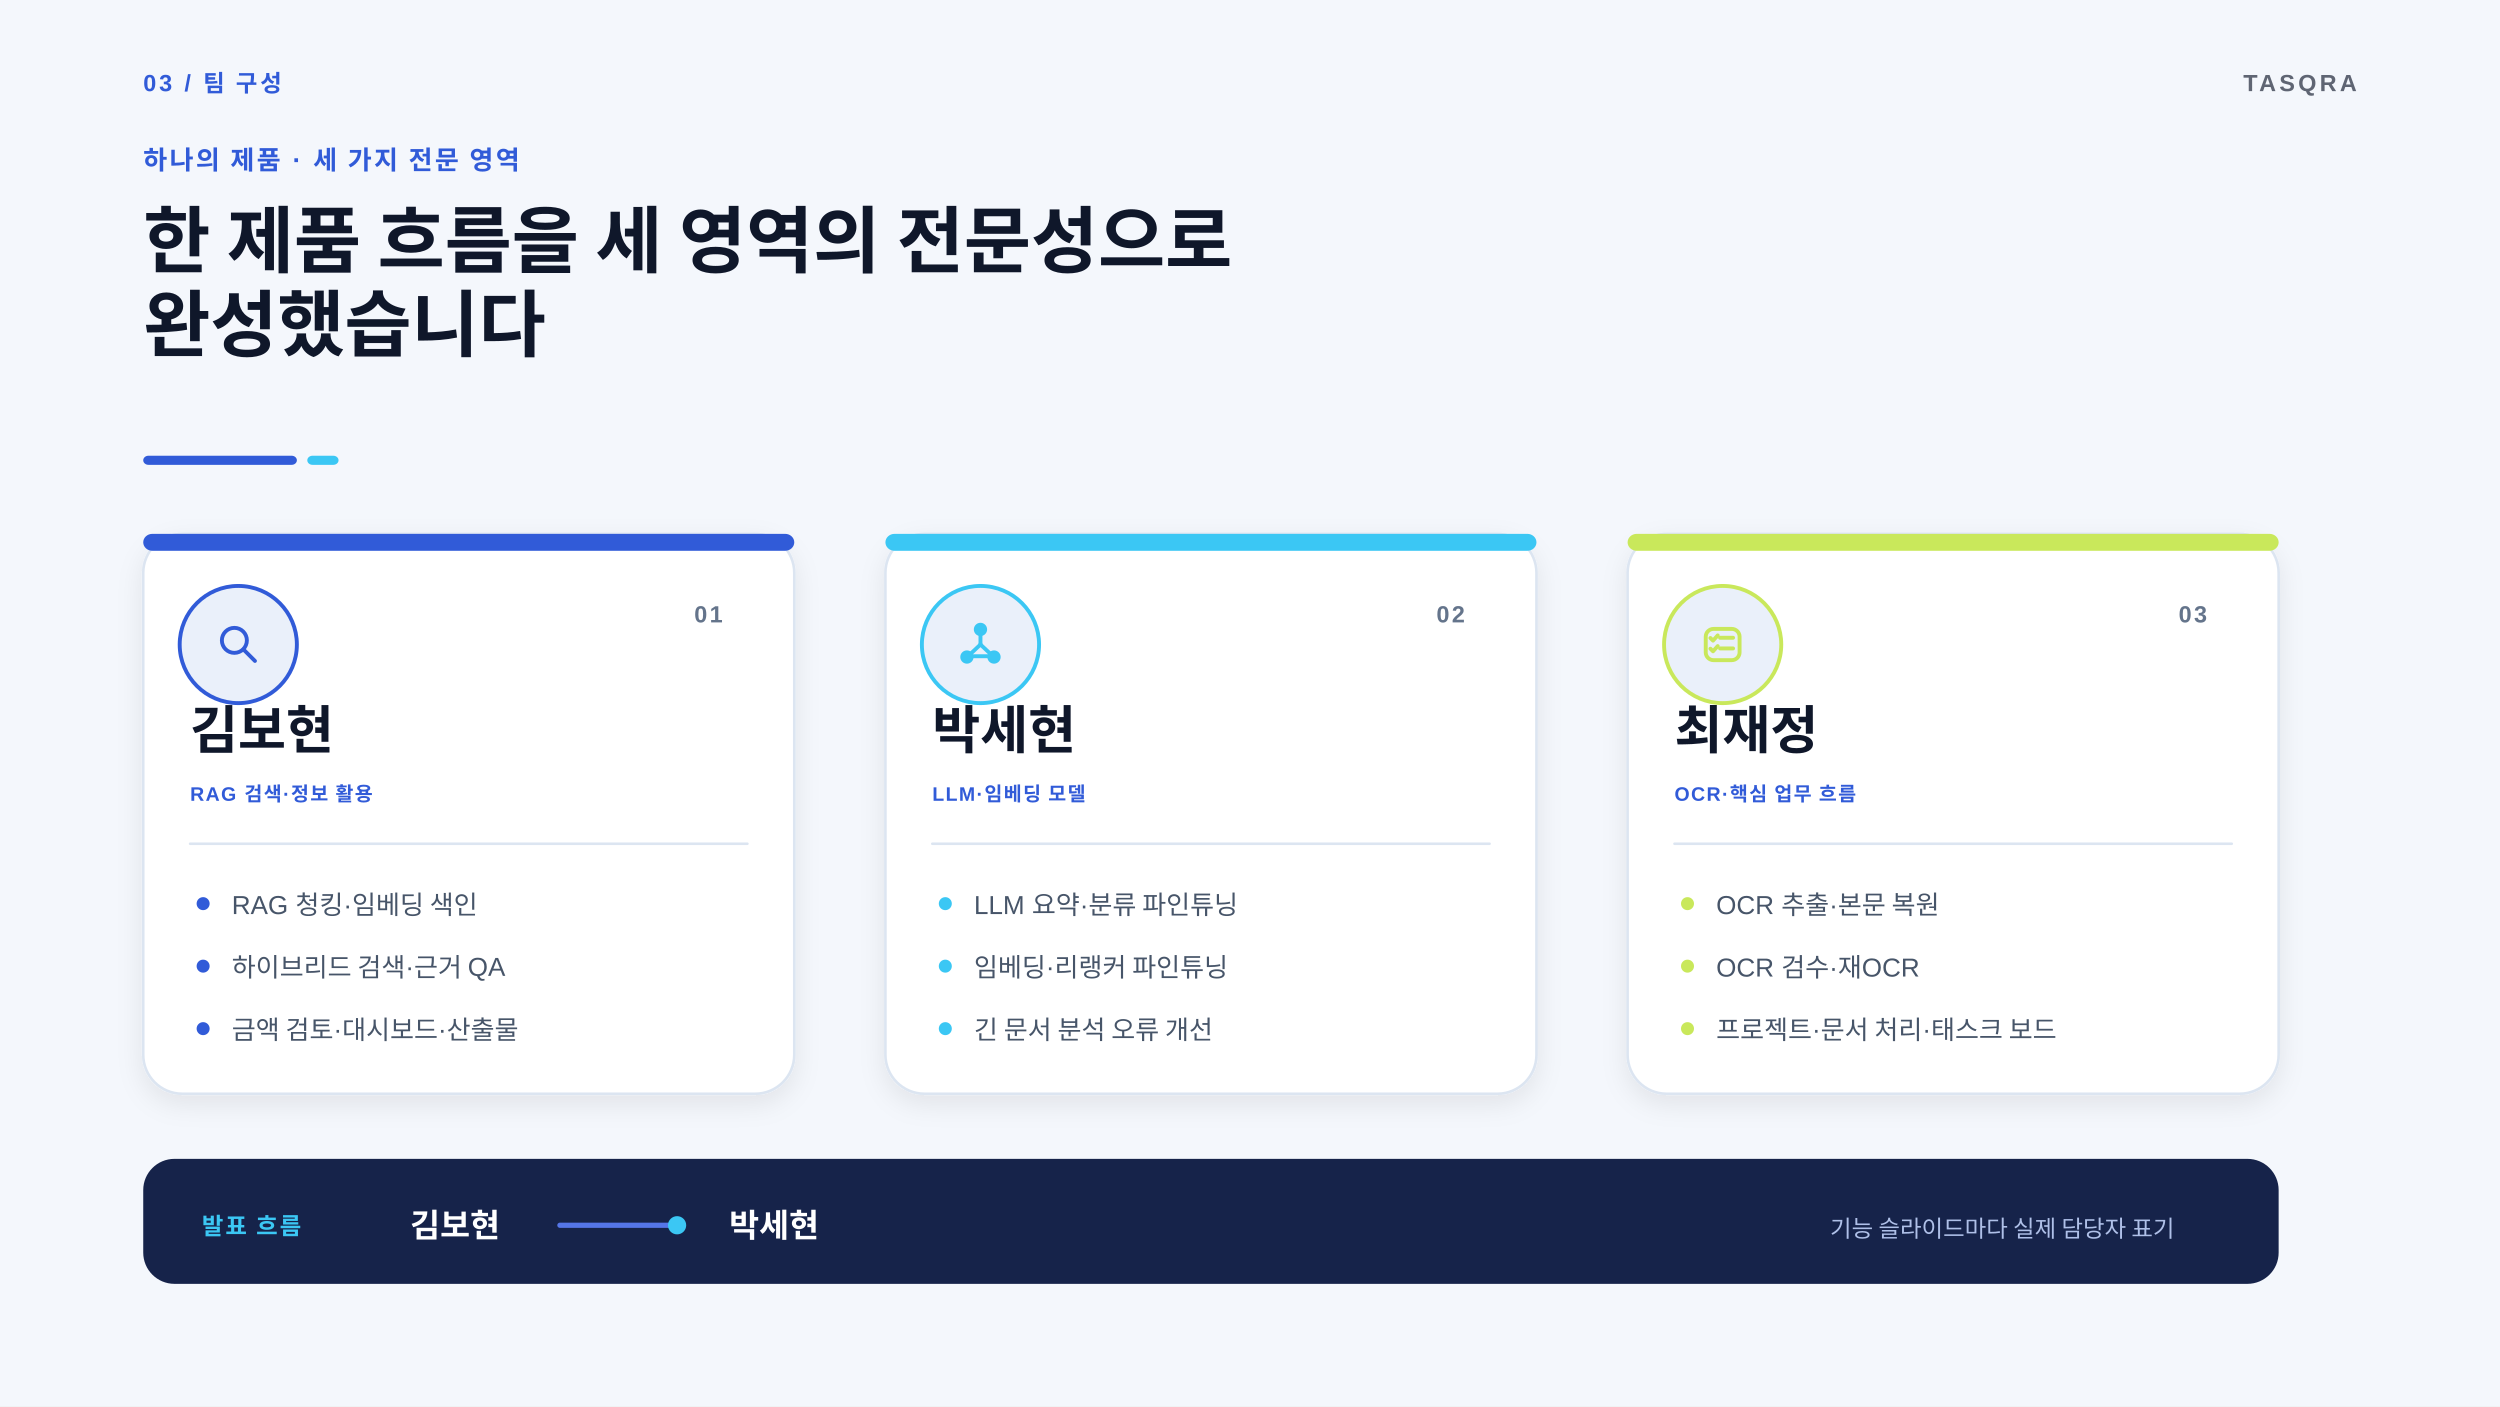
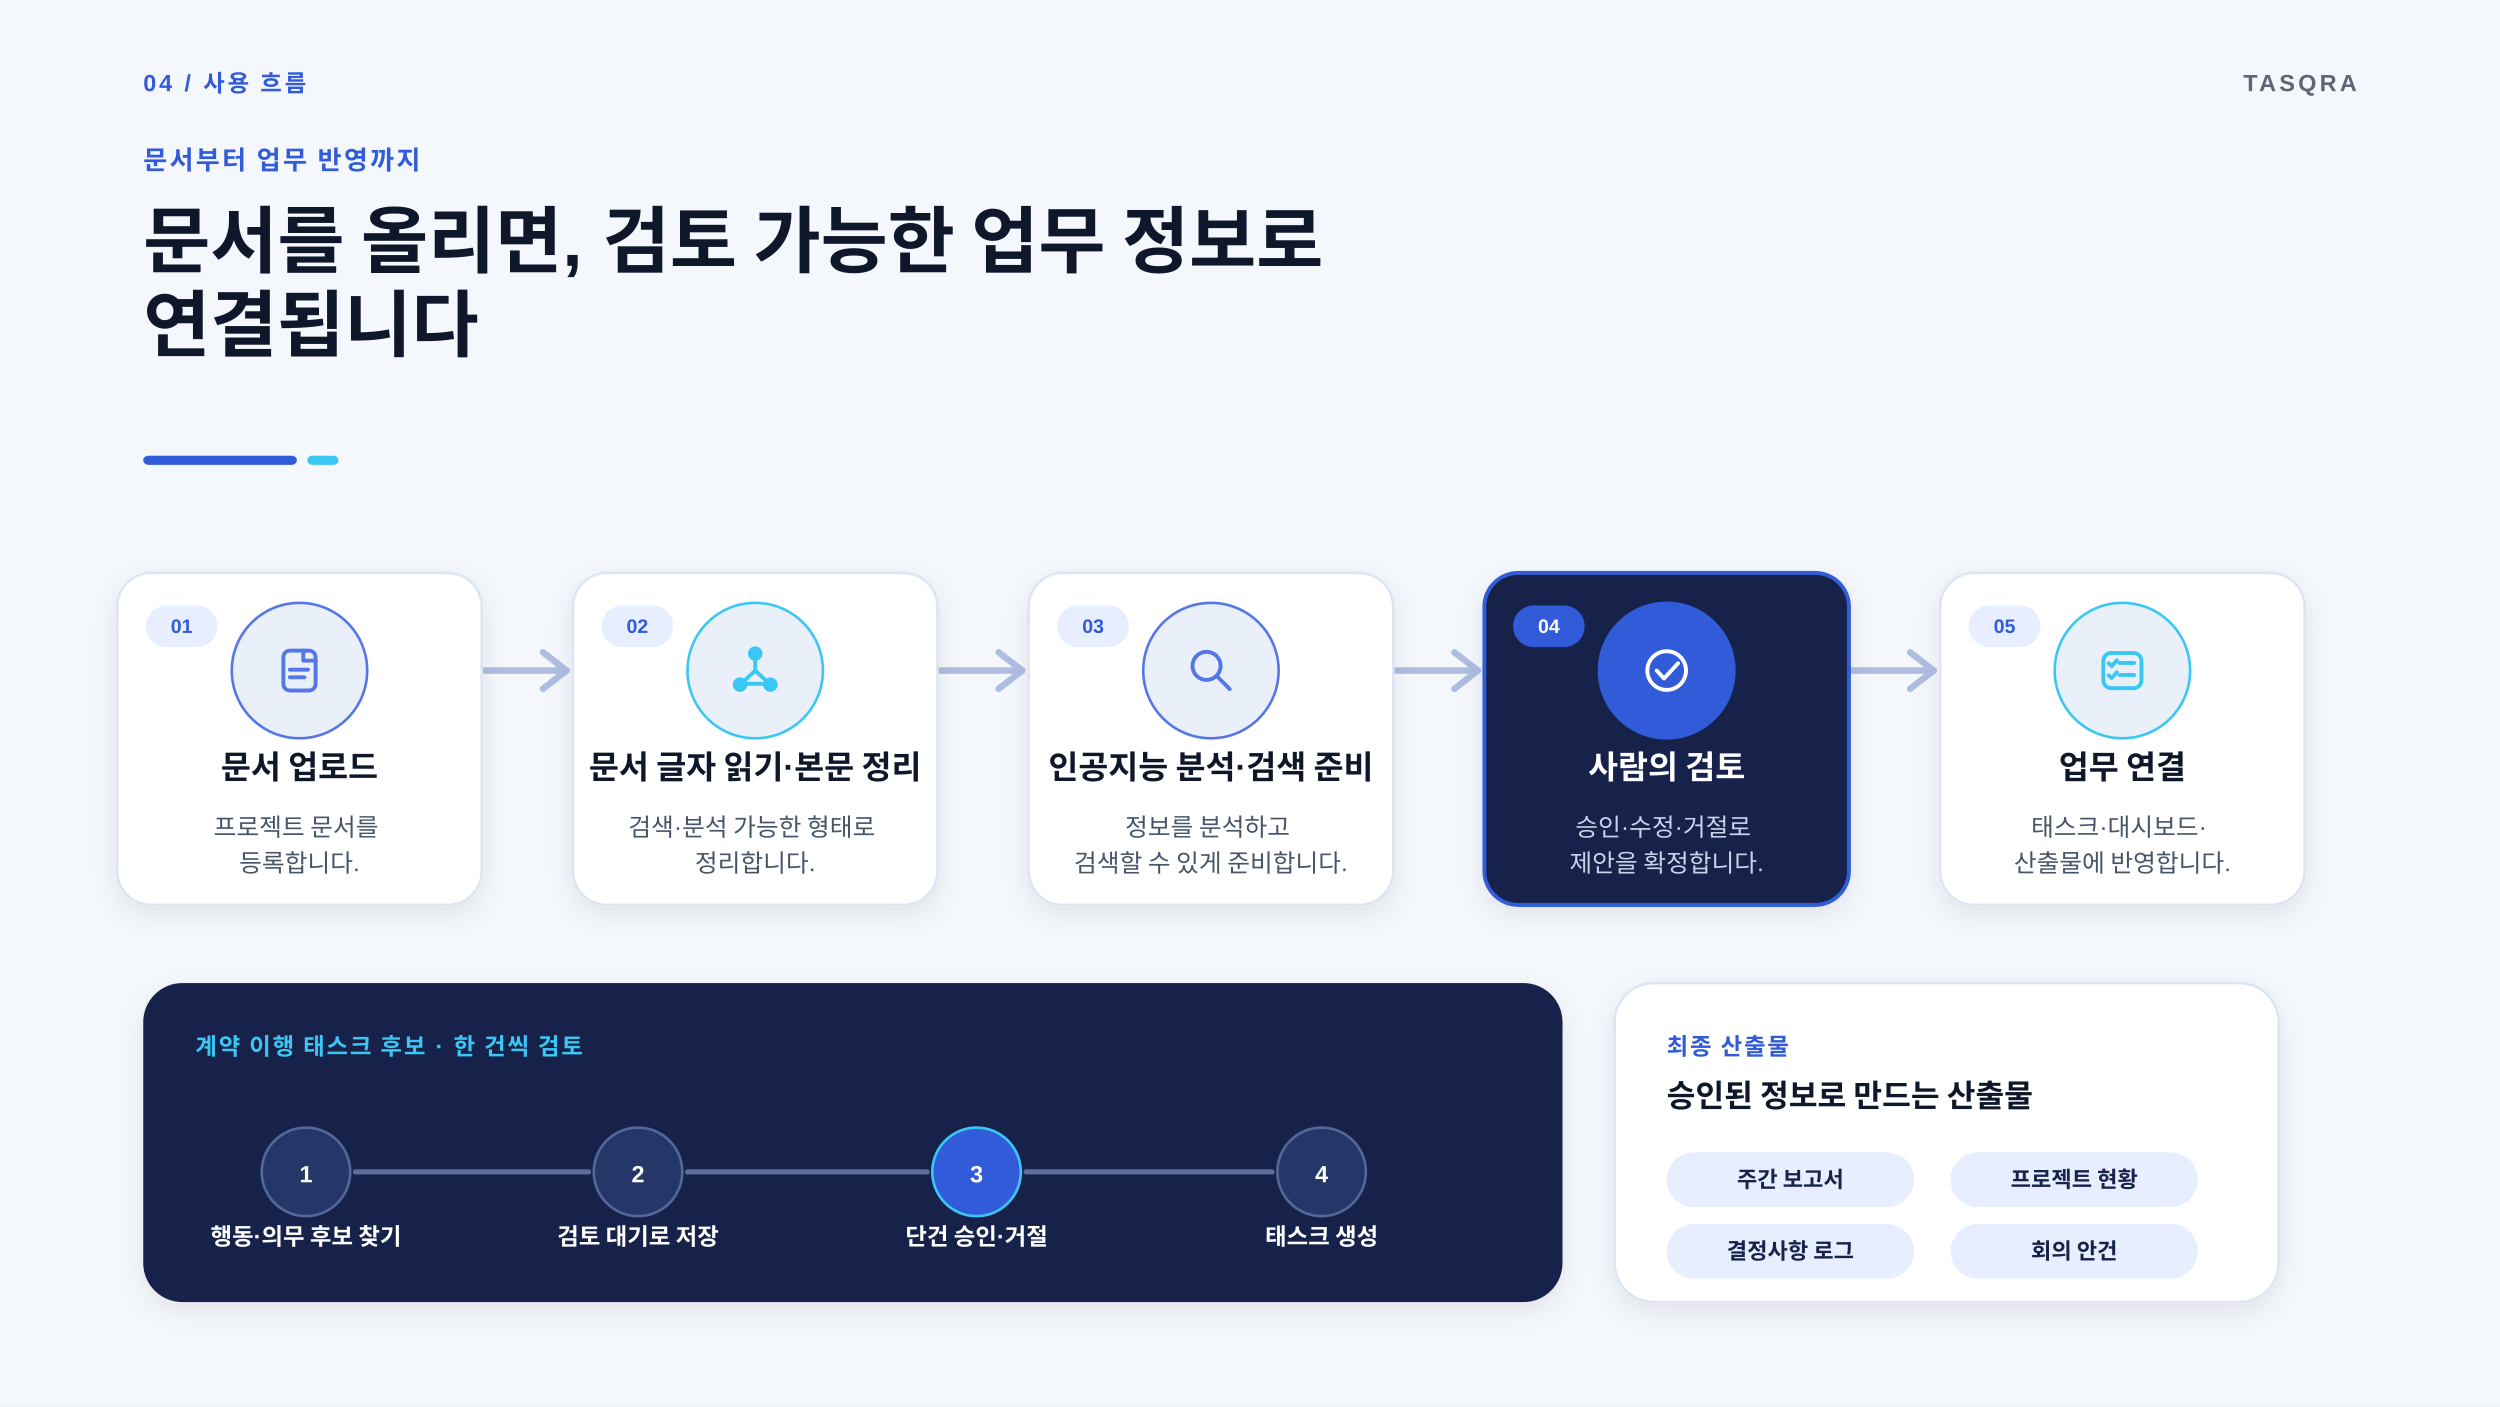
<svg xmlns="http://www.w3.org/2000/svg" width="1920" height="1080" viewBox="0 0 1920 1080">
  <defs>
    <style>@font-face{font-family:NotoKR;src:url("../../포트폴리오/NotoSansKR.ttf") format("truetype");} text{font-family:NotoKR,Arial,sans-serif;}</style>
    <filter id="shadow" x="-20%" y="-20%" width="140%" height="140%">
      <feDropShadow dx="0" dy="14" stdDeviation="18" flood-color="#0E162F" flood-opacity="0.10" />
    </filter>
    <filter id="softShadow" x="-20%" y="-20%" width="140%" height="140%">
      <feDropShadow dx="0" dy="7" stdDeviation="10" flood-color="#0E162F" flood-opacity="0.08" />
    </filter>
  </defs>
  <rect x="0" y="0" width="1920" height="1080" rx="0" fill="#F4F7FC" stroke="none" stroke-width="0" opacity="1" />
-   <text x="110" y="70" font-family="NotoKR, Arial, sans-serif" font-size="18" font-weight="700" font-style="normal" fill="#315BD8" text-anchor="start" letter-spacing="2.2" opacity="1">03  /  팀 구성</text>
+   <text x="110" y="70" font-family="NotoKR, Arial, sans-serif" font-size="18" font-weight="700" font-style="normal" fill="#315BD8" text-anchor="start" letter-spacing="2.2" opacity="1">04  /  사용 흐름</text>
  <text x="1810" y="70" font-family="NotoKR, Arial, sans-serif" font-size="18" font-weight="800" font-style="normal" fill="#0F172A" text-anchor="end" letter-spacing="2.5" opacity="0.65">TASQRA</text>
-   <text x="110" y="130" font-family="NotoKR, Arial, sans-serif" font-size="20" font-weight="800" font-style="normal" fill="#315BD8" text-anchor="start" letter-spacing="1.8" opacity="1">하나의 제품 · 세 가지 전문 영역</text>
+   <text x="110" y="130" font-family="NotoKR, Arial, sans-serif" font-size="20" font-weight="800" font-style="normal" fill="#315BD8" text-anchor="start" letter-spacing="1.8" opacity="1">문서부터 업무 반영까지</text>
  <text x="110" y="205" font-family="NotoKR, Arial, sans-serif" font-size="56" font-weight="800" fill="#0F172A" text-anchor="start">
-     <tspan x="110" dy="0">한 제품 흐름을 세 영역의 전문성으로</tspan>
-     <tspan x="110" dy="64.4">완성했습니다</tspan>
+     <tspan x="110" dy="0">문서를 올리면, 검토 가능한 업무 정보로</tspan>
+     <tspan x="110" dy="64.4">연결됩니다</tspan>
  </text>
-   <rect x="110" y="410" width="500" height="430" rx="30" fill="#FFFFFF" stroke="#DCE5F1" stroke-width="2" opacity="1" filter="url(#softShadow)" />
-   <rect x="110" y="410" width="500" height="13" rx="7" fill="#315BD8" stroke="none" stroke-width="0" opacity="1" />
-   <circle cx="183" cy="495" r="45" fill="#EAF0FA" stroke="#315BD8" stroke-width="3" opacity="1" />
-   <g fill="none" stroke="#315BD8" stroke-width="3" stroke-linecap="round">
-     <circle cx="180.0" cy="491.8" r="9.6" />
-     <line x1="187.0" y1="498.8" x2="195.8" y2="507.6" />
+   <line x1="245" y1="515" x2="435" y2="515" stroke="#AEBDE0" stroke-width="5" stroke-linecap="round" opacity="1" />
+   <path d="M 417 501 L 435 515 L 417 529" fill="none" stroke="#AEBDE0" stroke-width="5" stroke-linecap="round" stroke-linejoin="round" />
+   <line x1="595" y1="515" x2="785" y2="515" stroke="#AEBDE0" stroke-width="5" stroke-linecap="round" opacity="1" />
+   <path d="M 767 501 L 785 515 L 767 529" fill="none" stroke="#AEBDE0" stroke-width="5" stroke-linecap="round" stroke-linejoin="round" />
+   <line x1="945" y1="515" x2="1135" y2="515" stroke="#AEBDE0" stroke-width="5" stroke-linecap="round" opacity="1" />
+   <path d="M 1117 501 L 1135 515 L 1117 529" fill="none" stroke="#AEBDE0" stroke-width="5" stroke-linecap="round" stroke-linejoin="round" />
+   <line x1="1295" y1="515" x2="1485" y2="515" stroke="#AEBDE0" stroke-width="5" stroke-linecap="round" opacity="1" />
+   <path d="M 1467 501 L 1485 515 L 1467 529" fill="none" stroke="#AEBDE0" stroke-width="5" stroke-linecap="round" stroke-linejoin="round" />
+   <rect x="90" y="440" width="280" height="255" rx="26" fill="#FFFFFF" stroke="#DCE5F1" stroke-width="2" opacity="1" filter="url(#softShadow)" />
+   <circle cx="230" cy="515" r="52" fill="#EAF0FA" stroke="#5576E8" stroke-width="2" opacity="1" />
+   <g fill="none" stroke="#5576E8" stroke-width="3" stroke-linecap="round" stroke-linejoin="round">
+     <rect x="217.625" y="499.7" width="24.75" height="30.6" rx="5" />
+     <path d="M 232.925 499.7 v 7.65 h 9.45" />
+     <line x1="222.575" y1="514.325" x2="236.525" y2="514.325" />
+     <line x1="222.575" y1="520.175" x2="233.825" y2="520.175" />
  </g>
-   <text x="555" y="478" font-family="NotoKR, Arial, sans-serif" font-size="18" font-weight="800" font-style="normal" fill="#64748B" text-anchor="end" letter-spacing="1.8" opacity="1">01</text>
-   <text x="146" y="575" font-family="NotoKR, Arial, sans-serif" font-size="40" font-weight="800" font-style="normal" fill="#0F172A" text-anchor="start" letter-spacing="0" opacity="1">김보현</text>
-   <text x="146" y="615" font-family="NotoKR, Arial, sans-serif" font-size="15" font-weight="800" font-style="normal" fill="#315BD8" text-anchor="start" letter-spacing="1.05" opacity="1">RAG 검색·정보 활용</text>
-   <line x1="146" y1="648" x2="574" y2="648" stroke="#DCE5F1" stroke-width="2" stroke-linecap="round" opacity="1" />
-   <circle cx="156" cy="694" r="5" fill="#315BD8" stroke="none" stroke-width="0" opacity="1" />
-   <text x="178" y="702" font-family="NotoKR, Arial, sans-serif" font-size="20" font-weight="500" font-style="normal" fill="#475569" text-anchor="start" letter-spacing="0" opacity="1">RAG 청킹·임베딩 색인</text>
-   <circle cx="156" cy="742" r="5" fill="#315BD8" stroke="none" stroke-width="0" opacity="1" />
-   <text x="178" y="750" font-family="NotoKR, Arial, sans-serif" font-size="20" font-weight="500" font-style="normal" fill="#475569" text-anchor="start" letter-spacing="0" opacity="1">하이브리드 검색·근거 QA</text>
-   <circle cx="156" cy="790" r="5" fill="#315BD8" stroke="none" stroke-width="0" opacity="1" />
-   <text x="178" y="798" font-family="NotoKR, Arial, sans-serif" font-size="20" font-weight="500" font-style="normal" fill="#475569" text-anchor="start" letter-spacing="0" opacity="1">금액 검토·대시보드·산출물</text>
-   <rect x="680" y="410" width="500" height="430" rx="30" fill="#FFFFFF" stroke="#DCE5F1" stroke-width="2" opacity="1" filter="url(#softShadow)" />
-   <rect x="680" y="410" width="500" height="13" rx="7" fill="#3BC7F4" stroke="none" stroke-width="0" opacity="1" />
-   <circle cx="753" cy="495" r="45" fill="#EAF0FA" stroke="#3BC7F4" stroke-width="3" opacity="1" />
+   <rect x="112" y="465" width="55" height="32" rx="16.0" fill="#E7EEFF" stroke="none" stroke-width="0" opacity="1" />
+   <text x="139.5" y="486.1" font-family="NotoKR, Arial, sans-serif" font-size="15" font-weight="700" font-style="normal" fill="#315BD8" text-anchor="middle" letter-spacing="0" opacity="1">01</text>
+   <text x="230" y="598" font-family="NotoKR, Arial, sans-serif" font-size="25" font-weight="800" font-style="normal" fill="#0F172A" text-anchor="middle" letter-spacing="0" opacity="1">문서 업로드</text>
+   <text x="230" y="642" font-family="NotoKR, Arial, sans-serif" font-size="19" font-weight="500" fill="#475569" text-anchor="middle">
+     <tspan x="230" dy="0">프로젝트 문서를</tspan>
+     <tspan x="230" dy="27.55">등록합니다.</tspan>
+   </text>
+   <rect x="440" y="440" width="280" height="255" rx="26" fill="#FFFFFF" stroke="#DCE5F1" stroke-width="2" opacity="1" filter="url(#softShadow)" />
+   <circle cx="580" cy="515" r="52" fill="#EAF0FA" stroke="#3BC7F4" stroke-width="2" opacity="1" />
  <g fill="none" stroke="#3BC7F4" stroke-width="3" stroke-linecap="round">
-     <line x1="753" y1="484.6" x2="753" y2="495" />
-     <line x1="743.4" y1="504.0" x2="762.6" y2="504.0" />
-     <line x1="743.4" y1="504.0" x2="753" y2="495" />
-     <line x1="762.6" y1="504.0" x2="753" y2="495" />
-     <circle cx="753" cy="483.4" r="3.6" fill="#3BC7F4" />
-     <circle cx="742.6" cy="504.6" r="3.6" fill="#3BC7F4" />
-     <circle cx="763.4" cy="504.6" r="3.6" fill="#3BC7F4" />
+     <line x1="580" y1="503.3" x2="580" y2="515" />
+     <line x1="569.2" y1="525.125" x2="590.8" y2="525.125" />
+     <line x1="569.2" y1="525.125" x2="580" y2="515" />
+     <line x1="590.8" y1="525.125" x2="580" y2="515" />
+     <circle cx="580" cy="501.95" r="4.05" fill="#3BC7F4" />
+     <circle cx="568.3" cy="525.8" r="4.05" fill="#3BC7F4" />
+     <circle cx="591.7" cy="525.8" r="4.05" fill="#3BC7F4" />
  </g>
-   <text x="1125" y="478" font-family="NotoKR, Arial, sans-serif" font-size="18" font-weight="800" font-style="normal" fill="#64748B" text-anchor="end" letter-spacing="1.8" opacity="1">02</text>
-   <text x="716" y="575" font-family="NotoKR, Arial, sans-serif" font-size="40" font-weight="800" font-style="normal" fill="#0F172A" text-anchor="start" letter-spacing="0" opacity="1">박세현</text>
-   <text x="716" y="615" font-family="NotoKR, Arial, sans-serif" font-size="15" font-weight="800" font-style="normal" fill="#315BD8" text-anchor="start" letter-spacing="1.05" opacity="1">LLM·임베딩 모델</text>
-   <line x1="716" y1="648" x2="1144" y2="648" stroke="#DCE5F1" stroke-width="2" stroke-linecap="round" opacity="1" />
-   <circle cx="726" cy="694" r="5" fill="#3BC7F4" stroke="none" stroke-width="0" opacity="1" />
-   <text x="748" y="702" font-family="NotoKR, Arial, sans-serif" font-size="20" font-weight="500" font-style="normal" fill="#475569" text-anchor="start" letter-spacing="0" opacity="1">LLM 요약·분류 파인튜닝</text>
-   <circle cx="726" cy="742" r="5" fill="#3BC7F4" stroke="none" stroke-width="0" opacity="1" />
-   <text x="748" y="750" font-family="NotoKR, Arial, sans-serif" font-size="20" font-weight="500" font-style="normal" fill="#475569" text-anchor="start" letter-spacing="0" opacity="1">임베딩·리랭커 파인튜닝</text>
-   <circle cx="726" cy="790" r="5" fill="#3BC7F4" stroke="none" stroke-width="0" opacity="1" />
-   <text x="748" y="798" font-family="NotoKR, Arial, sans-serif" font-size="20" font-weight="500" font-style="normal" fill="#475569" text-anchor="start" letter-spacing="0" opacity="1">긴 문서 분석 오류 개선</text>
-   <rect x="1250" y="410" width="500" height="430" rx="30" fill="#FFFFFF" stroke="#DCE5F1" stroke-width="2" opacity="1" filter="url(#softShadow)" />
-   <rect x="1250" y="410" width="500" height="13" rx="7" fill="#C9E85B" stroke="none" stroke-width="0" opacity="1" />
-   <circle cx="1323" cy="495" r="45" fill="#EAF0FA" stroke="#C9E85B" stroke-width="3" opacity="1" />
-   <g fill="none" stroke="#C9E85B" stroke-width="3" stroke-linecap="round" stroke-linejoin="round">
-     <rect x="1310.0" y="483.0" width="26.0" height="24.0" rx="6" />
-     <path d="M 1313.6 490.0 l 2.0 2.0 l 3.6 -4.0" />
-     <line x1="1321.0" y1="489.8" x2="1331.0" y2="489.8" />
-     <path d="M 1313.6 498.2 l 2.0 2.0 l 3.6 -4.0" />
-     <line x1="1321.0" y1="498.0" x2="1331.0" y2="498.0" />
+   <rect x="462" y="465" width="55" height="32" rx="16.0" fill="#E7EEFF" stroke="none" stroke-width="0" opacity="1" />
+   <text x="489.5" y="486.1" font-family="NotoKR, Arial, sans-serif" font-size="15" font-weight="700" font-style="normal" fill="#315BD8" text-anchor="middle" letter-spacing="0" opacity="1">02</text>
+   <text x="580" y="598" font-family="NotoKR, Arial, sans-serif" font-size="25" font-weight="800" font-style="normal" fill="#0F172A" text-anchor="middle" letter-spacing="0" opacity="1">문서 글자 읽기·본문 정리</text>
+   <text x="580" y="642" font-family="NotoKR, Arial, sans-serif" font-size="19" font-weight="500" fill="#475569" text-anchor="middle">
+     <tspan x="580" dy="0">검색·분석 가능한 형태로</tspan>
+     <tspan x="580" dy="27.55">정리합니다.</tspan>
+   </text>
+   <rect x="790" y="440" width="280" height="255" rx="26" fill="#FFFFFF" stroke="#DCE5F1" stroke-width="2" opacity="1" filter="url(#softShadow)" />
+   <circle cx="930" cy="515" r="52" fill="#EAF0FA" stroke="#5576E8" stroke-width="2" opacity="1" />
+   <g fill="none" stroke="#5576E8" stroke-width="3" stroke-linecap="round">
+     <circle cx="926.625" cy="511.4" r="10.8" />
+     <line x1="934.5" y1="519.275" x2="944.4" y2="529.175" />
  </g>
-   <text x="1695" y="478" font-family="NotoKR, Arial, sans-serif" font-size="18" font-weight="800" font-style="normal" fill="#64748B" text-anchor="end" letter-spacing="1.8" opacity="1">03</text>
-   <text x="1286" y="575" font-family="NotoKR, Arial, sans-serif" font-size="40" font-weight="800" font-style="normal" fill="#0F172A" text-anchor="start" letter-spacing="0" opacity="1">최재정</text>
-   <text x="1286" y="615" font-family="NotoKR, Arial, sans-serif" font-size="15" font-weight="800" font-style="normal" fill="#315BD8" text-anchor="start" letter-spacing="1.05" opacity="1">OCR·핵심 업무 흐름</text>
-   <line x1="1286" y1="648" x2="1714" y2="648" stroke="#DCE5F1" stroke-width="2" stroke-linecap="round" opacity="1" />
-   <circle cx="1296" cy="694" r="5" fill="#C9E85B" stroke="none" stroke-width="0" opacity="1" />
-   <text x="1318" y="702" font-family="NotoKR, Arial, sans-serif" font-size="20" font-weight="500" font-style="normal" fill="#475569" text-anchor="start" letter-spacing="0" opacity="1">OCR 추출·본문 복원</text>
-   <circle cx="1296" cy="742" r="5" fill="#C9E85B" stroke="none" stroke-width="0" opacity="1" />
-   <text x="1318" y="750" font-family="NotoKR, Arial, sans-serif" font-size="20" font-weight="500" font-style="normal" fill="#475569" text-anchor="start" letter-spacing="0" opacity="1">OCR 검수·재OCR</text>
-   <circle cx="1296" cy="790" r="5" fill="#C9E85B" stroke="none" stroke-width="0" opacity="1" />
-   <text x="1318" y="798" font-family="NotoKR, Arial, sans-serif" font-size="20" font-weight="500" font-style="normal" fill="#475569" text-anchor="start" letter-spacing="0" opacity="1">프로젝트·문서 처리·태스크 보드</text>
-   <rect x="110" y="890" width="1640" height="96" rx="24" fill="#16234A" stroke="none" stroke-width="0" opacity="1" />
-   <text x="155" y="948" font-family="NotoKR, Arial, sans-serif" font-size="18" font-weight="800" font-style="normal" fill="#3BC7F4" text-anchor="start" letter-spacing="1.5" opacity="1">발표 흐름</text>
-   <text x="315" y="950" font-family="NotoKR, Arial, sans-serif" font-size="25" font-weight="800" font-style="normal" fill="#FFFFFF" text-anchor="start" letter-spacing="0" opacity="1">김보현</text>
-   <line x1="430" y1="941" x2="520" y2="941" stroke="#5576E8" stroke-width="4" stroke-linecap="round" opacity="1" />
-   <circle cx="520" cy="941" r="7" fill="#3BC7F4" stroke="none" stroke-width="0" opacity="1" />
-   <text x="560" y="950" font-family="NotoKR, Arial, sans-serif" font-size="25" font-weight="800" font-style="normal" fill="#FFFFFF" text-anchor="start" letter-spacing="0" opacity="1">박세현</text>
-   <text x="1670" y="950" font-family="NotoKR, Arial, sans-serif" font-size="18" font-weight="500" font-style="normal" fill="#AFC0E8" text-anchor="end" letter-spacing="0" opacity="1">기능 슬라이드마다 실제 담당자 표기</text>
+   <rect x="812" y="465" width="55" height="32" rx="16.0" fill="#E7EEFF" stroke="none" stroke-width="0" opacity="1" />
+   <text x="839.5" y="486.1" font-family="NotoKR, Arial, sans-serif" font-size="15" font-weight="700" font-style="normal" fill="#315BD8" text-anchor="middle" letter-spacing="0" opacity="1">03</text>
+   <text x="930" y="598" font-family="NotoKR, Arial, sans-serif" font-size="25" font-weight="800" font-style="normal" fill="#0F172A" text-anchor="middle" letter-spacing="0" opacity="1">인공지능 분석·검색 준비</text>
+   <text x="930" y="642" font-family="NotoKR, Arial, sans-serif" font-size="19" font-weight="500" fill="#475569" text-anchor="middle">
+     <tspan x="930" dy="0">정보를 분석하고</tspan>
+     <tspan x="930" dy="27.55">검색할 수 있게 준비합니다.</tspan>
+   </text>
+   <rect x="1140" y="440" width="280" height="255" rx="26" fill="#16234A" stroke="#315BD8" stroke-width="3" opacity="1" filter="url(#softShadow)" />
+   <circle cx="1280" cy="515" r="52" fill="#315BD8" stroke="#315BD8" stroke-width="2" opacity="1" />
+   <g fill="none" stroke="#FFFFFF" stroke-width="3" stroke-linecap="round" stroke-linejoin="round">
+     <circle cx="1280" cy="515" r="14.85" />
+     <path d="M 1272.35 515 l 5.625 6.075 l 10.8 -11.7" />
+   </g>
+   <rect x="1162" y="465" width="55" height="32" rx="16.0" fill="#315BD8" stroke="none" stroke-width="0" opacity="1" />
+   <text x="1189.5" y="486.1" font-family="NotoKR, Arial, sans-serif" font-size="15" font-weight="700" font-style="normal" fill="#FFFFFF" text-anchor="middle" letter-spacing="0" opacity="1">04</text>
+   <text x="1280" y="598" font-family="NotoKR, Arial, sans-serif" font-size="25" font-weight="800" font-style="normal" fill="#FFFFFF" text-anchor="middle" letter-spacing="0" opacity="1">사람의 검토</text>
+   <text x="1280" y="642" font-family="NotoKR, Arial, sans-serif" font-size="19" font-weight="500" fill="#C9D4EC" text-anchor="middle">
+     <tspan x="1280" dy="0">승인·수정·거절로</tspan>
+     <tspan x="1280" dy="27.55">제안을 확정합니다.</tspan>
+   </text>
+   <rect x="1490" y="440" width="280" height="255" rx="26" fill="#FFFFFF" stroke="#DCE5F1" stroke-width="2" opacity="1" filter="url(#softShadow)" />
+   <circle cx="1630" cy="515" r="52" fill="#EAF0FA" stroke="#3BC7F4" stroke-width="2" opacity="1" />
+   <g fill="none" stroke="#3BC7F4" stroke-width="3" stroke-linecap="round" stroke-linejoin="round">
+     <rect x="1615.375" y="501.5" width="29.25" height="27.0" rx="6" />
+     <path d="M 1619.425 509.375 l 2.25 2.25 l 4.05 -4.5" />
+     <line x1="1627.75" y1="509.15" x2="1639.0" y2="509.15" />
+     <path d="M 1619.425 518.6 l 2.25 2.25 l 4.05 -4.5" />
+     <line x1="1627.75" y1="518.375" x2="1639.0" y2="518.375" />
+   </g>
+   <rect x="1512" y="465" width="55" height="32" rx="16.0" fill="#E7EEFF" stroke="none" stroke-width="0" opacity="1" />
+   <text x="1539.5" y="486.1" font-family="NotoKR, Arial, sans-serif" font-size="15" font-weight="700" font-style="normal" fill="#315BD8" text-anchor="middle" letter-spacing="0" opacity="1">05</text>
+   <text x="1630" y="598" font-family="NotoKR, Arial, sans-serif" font-size="25" font-weight="800" font-style="normal" fill="#0F172A" text-anchor="middle" letter-spacing="0" opacity="1">업무 연결</text>
+   <text x="1630" y="642" font-family="NotoKR, Arial, sans-serif" font-size="19" font-weight="500" fill="#475569" text-anchor="middle">
+     <tspan x="1630" dy="0">태스크·대시보드·</tspan>
+     <tspan x="1630" dy="27.55">산출물에 반영합니다.</tspan>
+   </text>
+   <rect x="110" y="755" width="1090" height="245" rx="30" fill="#16234A" stroke="none" stroke-width="0" opacity="1" filter="url(#softShadow)" />
+   <text x="150" y="810" font-family="NotoKR, Arial, sans-serif" font-size="18" font-weight="800" font-style="normal" fill="#3BC7F4" text-anchor="start" letter-spacing="1.4" opacity="1">계약 이행 태스크 후보  ·  한 건씩 검토</text>
+   <circle cx="235" cy="900" r="34" fill="#243768" stroke="#536898" stroke-width="2" opacity="1" />
+   <text x="235" y="908" font-family="NotoKR, Arial, sans-serif" font-size="18" font-weight="800" font-style="normal" fill="#FFFFFF" text-anchor="middle" letter-spacing="0" opacity="1">1</text>
+   <text x="235" y="956" font-family="NotoKR, Arial, sans-serif" font-size="18" font-weight="600" font-style="normal" fill="#FFFFFF" text-anchor="middle" letter-spacing="0" opacity="1">행동·의무 후보 찾기</text>
+   <line x1="273" y1="900" x2="452" y2="900" stroke="#5B6E9C" stroke-width="4" stroke-linecap="round" opacity="1" />
+   <circle cx="490" cy="900" r="34" fill="#243768" stroke="#536898" stroke-width="2" opacity="1" />
+   <text x="490" y="908" font-family="NotoKR, Arial, sans-serif" font-size="18" font-weight="800" font-style="normal" fill="#FFFFFF" text-anchor="middle" letter-spacing="0" opacity="1">2</text>
+   <text x="490" y="956" font-family="NotoKR, Arial, sans-serif" font-size="18" font-weight="600" font-style="normal" fill="#FFFFFF" text-anchor="middle" letter-spacing="0" opacity="1">검토 대기로 저장</text>
+   <line x1="528" y1="900" x2="712" y2="900" stroke="#5B6E9C" stroke-width="4" stroke-linecap="round" opacity="1" />
+   <circle cx="750" cy="900" r="34" fill="#315BD8" stroke="#3BC7F4" stroke-width="2" opacity="1" />
+   <text x="750" y="908" font-family="NotoKR, Arial, sans-serif" font-size="18" font-weight="800" font-style="normal" fill="#FFFFFF" text-anchor="middle" letter-spacing="0" opacity="1">3</text>
+   <text x="750" y="956" font-family="NotoKR, Arial, sans-serif" font-size="18" font-weight="600" font-style="normal" fill="#FFFFFF" text-anchor="middle" letter-spacing="0" opacity="1">단건 승인·거절</text>
+   <line x1="788" y1="900" x2="977" y2="900" stroke="#5B6E9C" stroke-width="4" stroke-linecap="round" opacity="1" />
+   <circle cx="1015" cy="900" r="34" fill="#243768" stroke="#536898" stroke-width="2" opacity="1" />
+   <text x="1015" y="908" font-family="NotoKR, Arial, sans-serif" font-size="18" font-weight="800" font-style="normal" fill="#FFFFFF" text-anchor="middle" letter-spacing="0" opacity="1">4</text>
+   <text x="1015" y="956" font-family="NotoKR, Arial, sans-serif" font-size="18" font-weight="600" font-style="normal" fill="#FFFFFF" text-anchor="middle" letter-spacing="0" opacity="1">태스크 생성</text>
+   <rect x="1240" y="755" width="510" height="245" rx="30" fill="#FFFFFF" stroke="#DCE5F1" stroke-width="2" opacity="1" filter="url(#softShadow)" />
+   <text x="1280" y="810" font-family="NotoKR, Arial, sans-serif" font-size="18" font-weight="800" font-style="normal" fill="#315BD8" text-anchor="start" letter-spacing="1.4" opacity="1">최종 산출물</text>
+   <text x="1280" y="850" font-family="NotoKR, Arial, sans-serif" font-size="24" font-weight="700" font-style="normal" fill="#0F172A" text-anchor="start" letter-spacing="0" opacity="1">승인된 정보로 만드는 산출물</text>
+   <rect x="1280" y="885" width="190" height="42" rx="21.0" fill="#E7EEFF" stroke="none" stroke-width="0" opacity="1" />
+   <text x="1375.0" y="911.78" font-family="NotoKR, Arial, sans-serif" font-size="17" font-weight="700" font-style="normal" fill="#16234A" text-anchor="middle" letter-spacing="0" opacity="1">주간 보고서</text>
+   <rect x="1498" y="885" width="190" height="42" rx="21.0" fill="#E7EEFF" stroke="none" stroke-width="0" opacity="1" />
+   <text x="1593.0" y="911.78" font-family="NotoKR, Arial, sans-serif" font-size="17" font-weight="700" font-style="normal" fill="#16234A" text-anchor="middle" letter-spacing="0" opacity="1">프로젝트 현황</text>
+   <rect x="1280" y="940" width="190" height="42" rx="21.0" fill="#E7EEFF" stroke="none" stroke-width="0" opacity="1" />
+   <text x="1375.0" y="966.78" font-family="NotoKR, Arial, sans-serif" font-size="17" font-weight="700" font-style="normal" fill="#16234A" text-anchor="middle" letter-spacing="0" opacity="1">결정사항 로그</text>
+   <rect x="1498" y="940" width="190" height="42" rx="21.0" fill="#E7EEFF" stroke="none" stroke-width="0" opacity="1" />
+   <text x="1593.0" y="966.78" font-family="NotoKR, Arial, sans-serif" font-size="17" font-weight="700" font-style="normal" fill="#16234A" text-anchor="middle" letter-spacing="0" opacity="1">회의 안건</text>
  <rect x="110" y="350" width="118" height="7" rx="4" fill="#315BD8" stroke="none" stroke-width="0" opacity="1" />
  <rect x="236" y="350" width="24" height="7" rx="4" fill="#3BC7F4" stroke="none" stroke-width="0" opacity="1" />
</svg>
